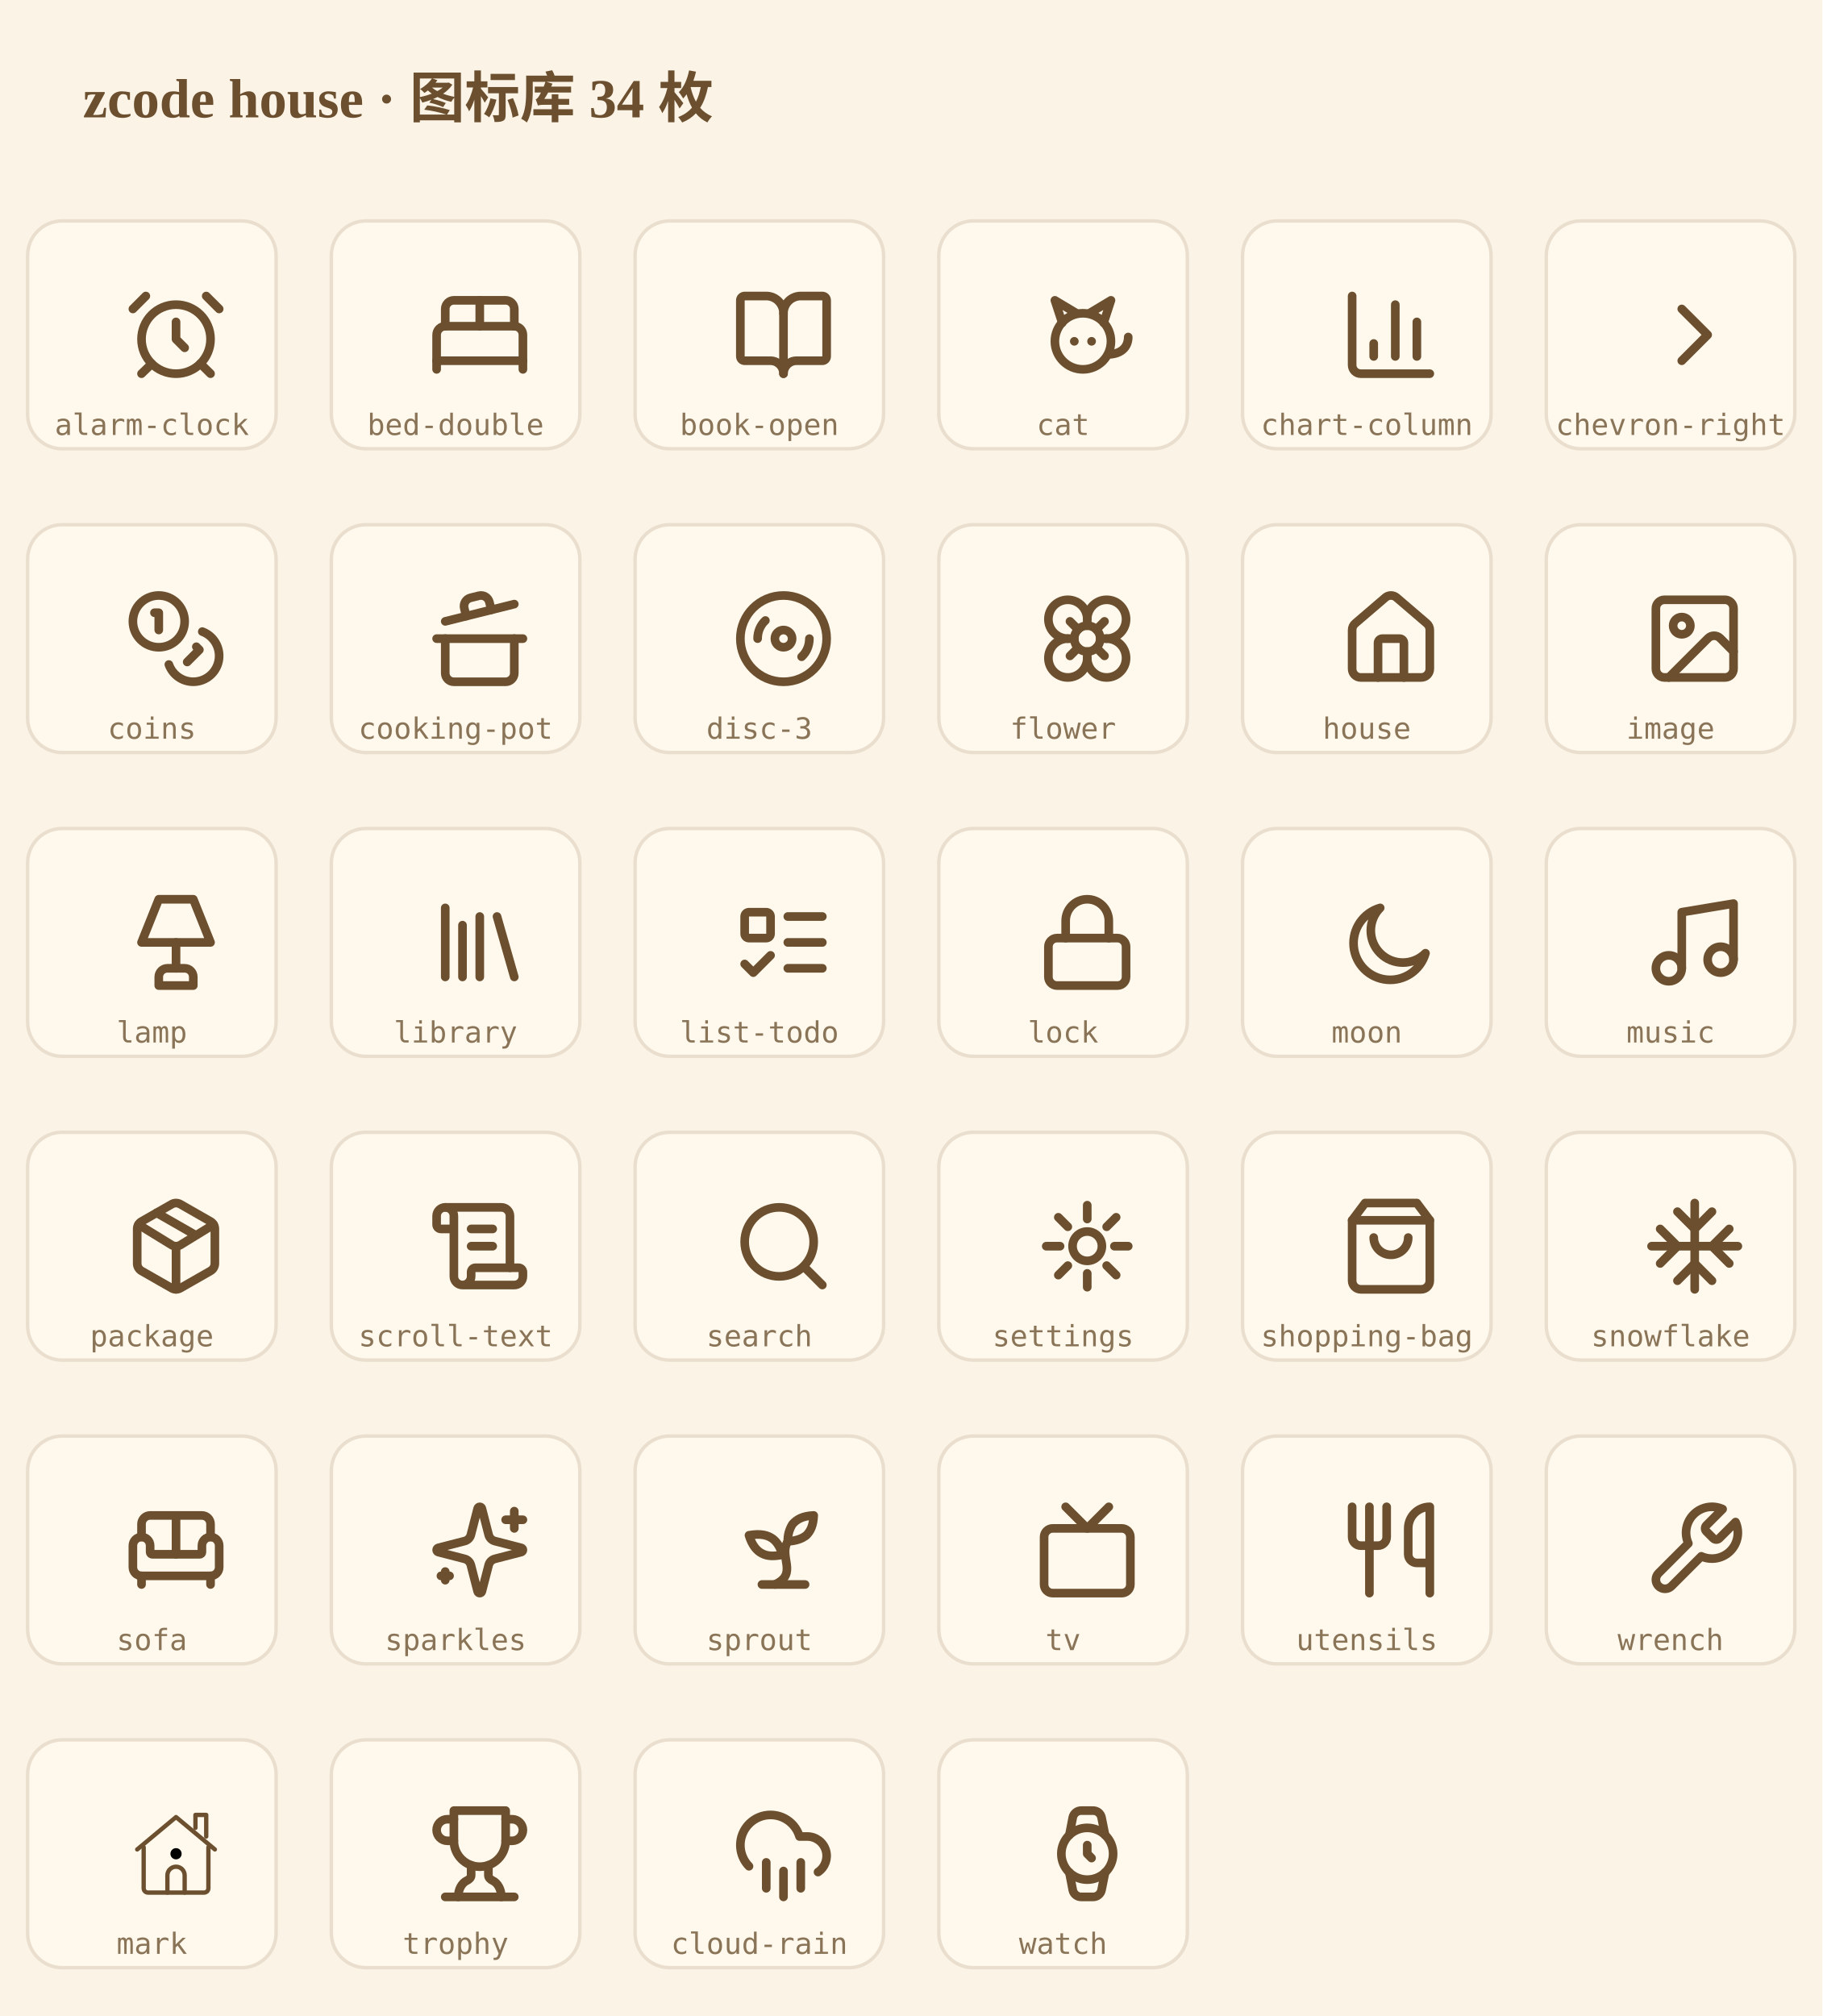
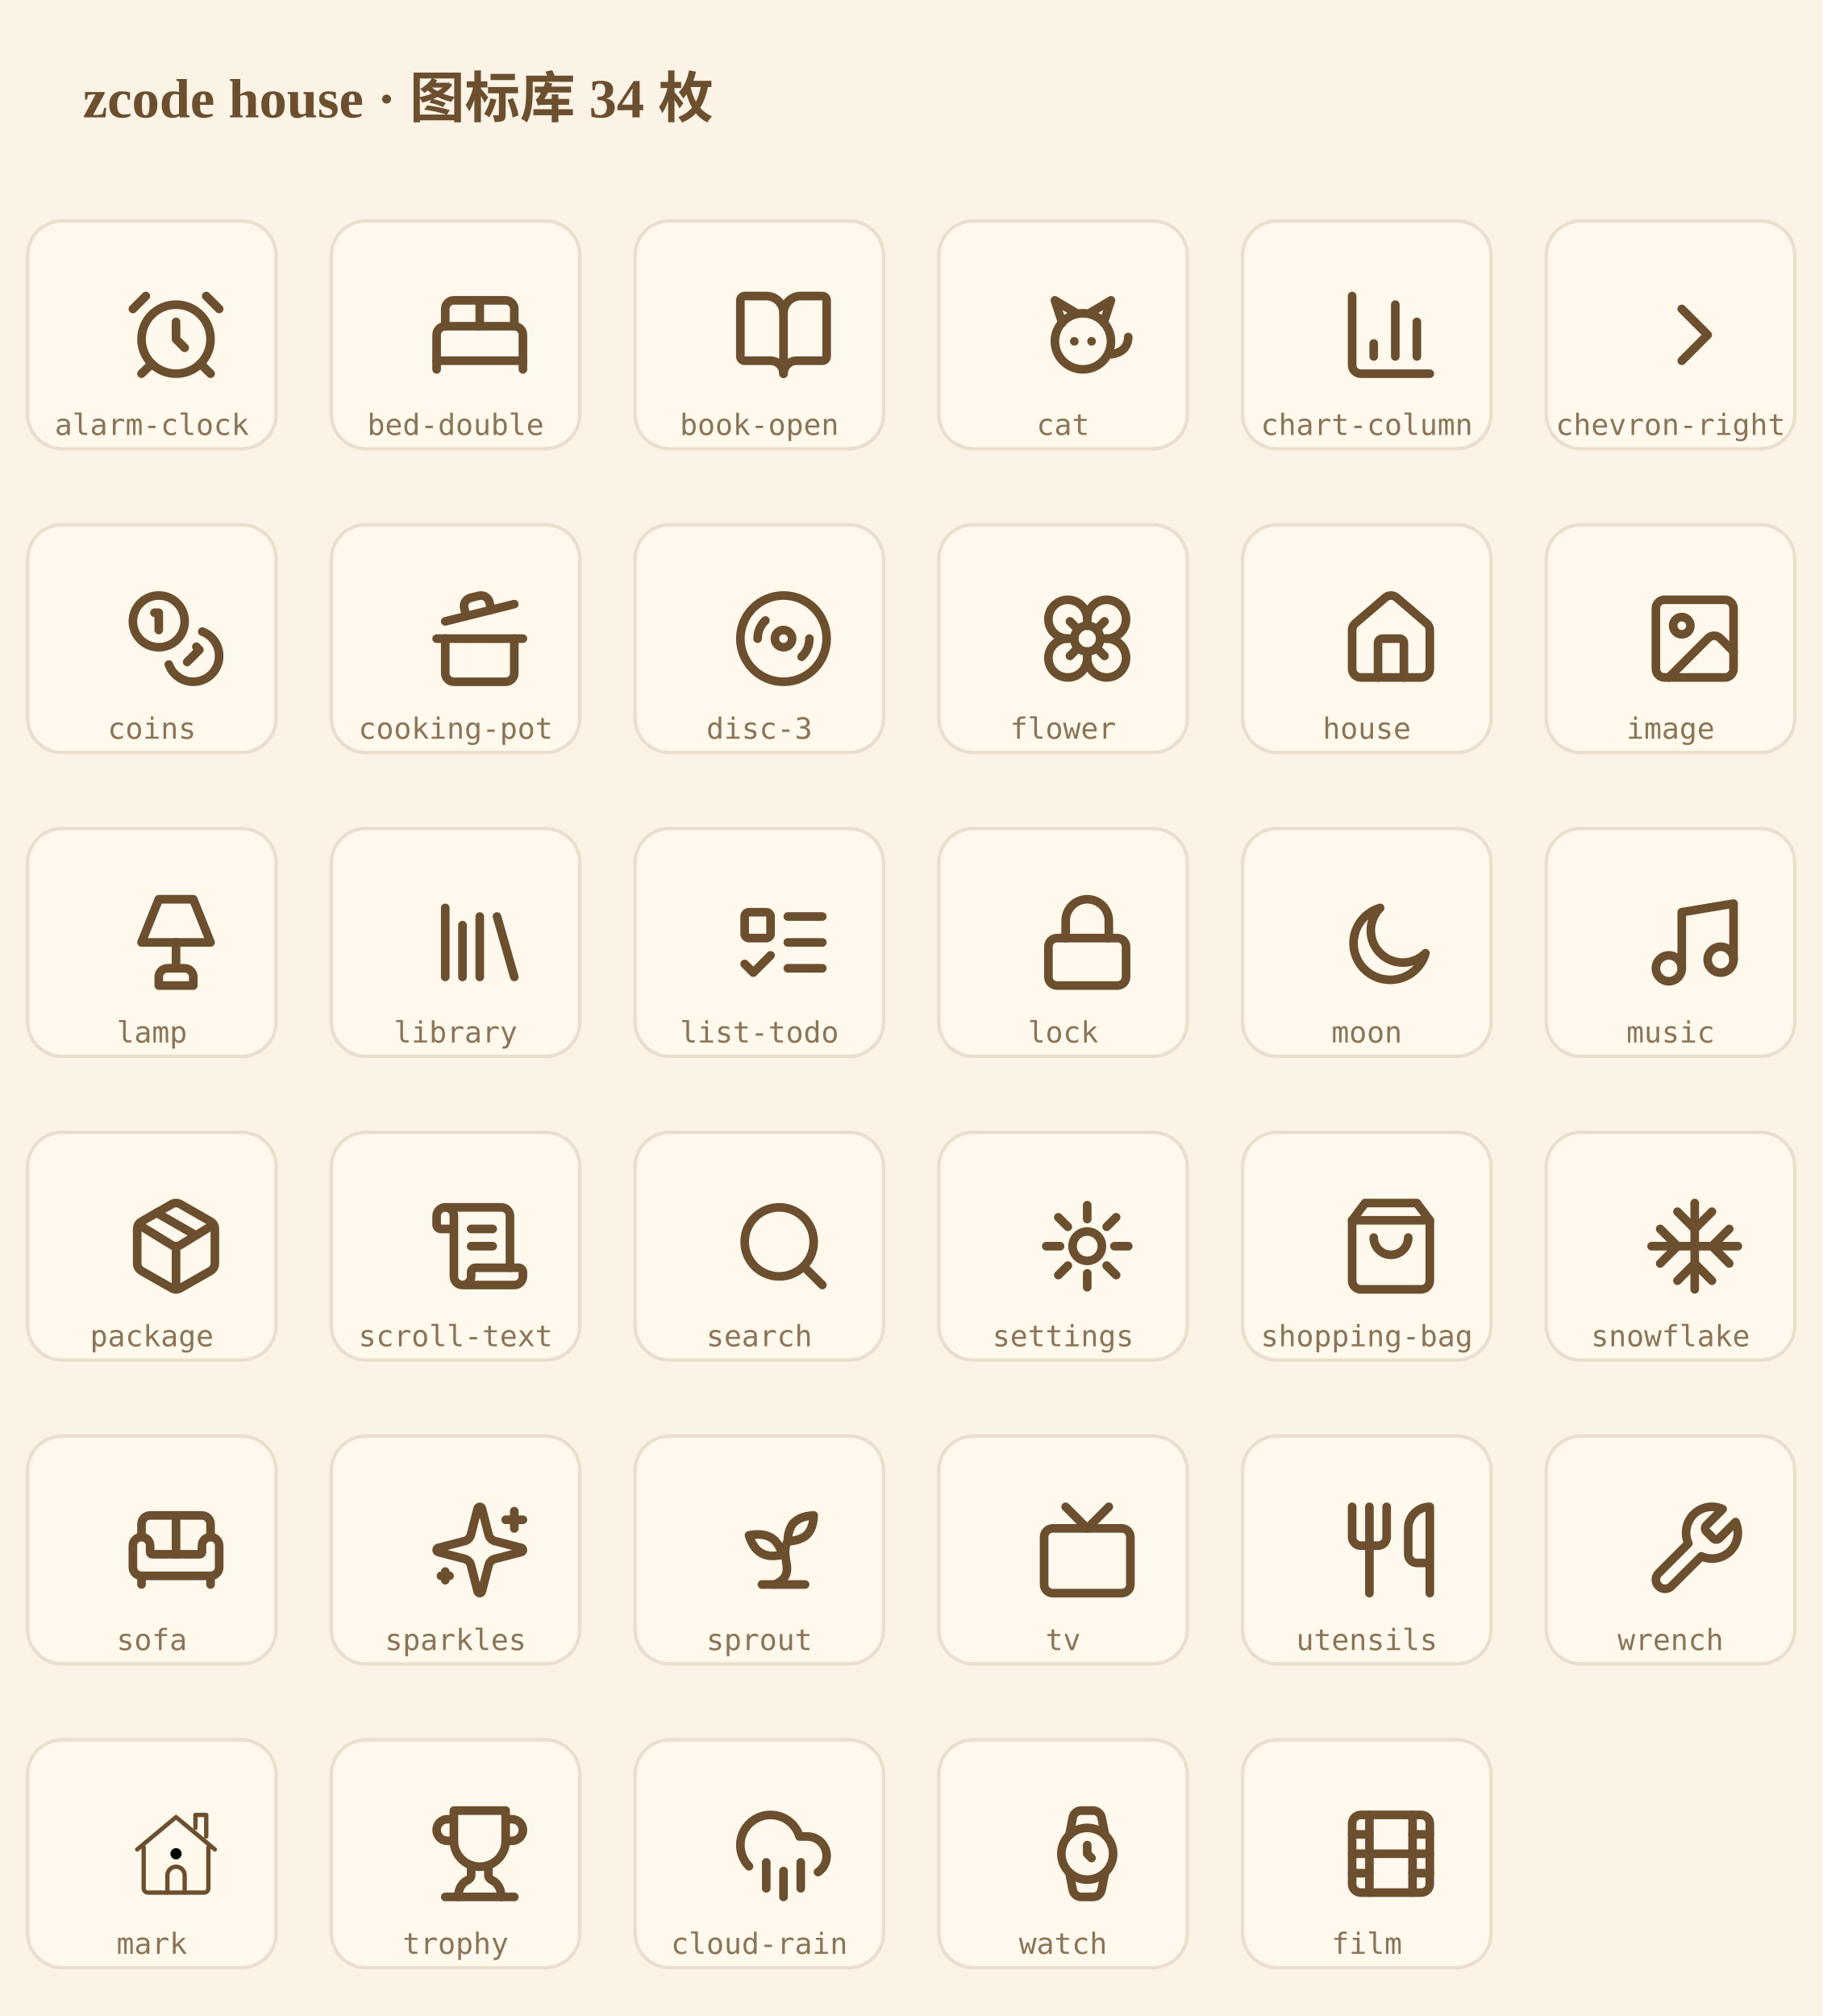
<svg xmlns="http://www.w3.org/2000/svg" viewBox="0 0 528 584" width="528" height="584">
  <rect width="100%" height="100%" fill="#faf3e6" />
  <text x="24" y="34" font-size="16" fill="#6b4f2e" font-weight="bold">zcode house · 图标库 34 枚</text>
  <symbol id="i-alarm-clock" viewBox="0 0 24 24">
    <circle cx="12" cy="13" r="8" />
    <path d="M12 9v4l2 2" />
    <path d="M5 3 2 6" />
    <path d="m22 6-3-3" />
    <path d="M6.38 18.7 4 21" />
    <path d="M17.64 18.67 20 21" />
  </symbol>
  <symbol id="i-bed-double" viewBox="0 0 24 24">
    <path d="M2 20v-8a2 2 0 0 1 2-2h16a2 2 0 0 1 2 2v8" />
    <path d="M4 10V6a2 2 0 0 1 2-2h12a2 2 0 0 1 2 2v4" />
    <path d="M12 4v6" />
    <path d="M2 18h20" />
  </symbol>
  <symbol id="i-book-open" viewBox="0 0 24 24">
    <path d="M12 7v14" />
    <path d="M3 18a1 1 0 0 1-1-1V4a1 1 0 0 1 1-1h5a4 4 0 0 1 4 4 4 4 0 0 1 4-4h5a1 1 0 0 1 1 1v13a1 1 0 0 1-1 1h-6a3 3 0 0 0-3 3 3 3 0 0 0-3-3z" />
  </symbol>
  <symbol id="i-cat" viewBox="0 0 24 24">
    <circle cx="11" cy="13.5" r="6.5" />
    <path d="M6.2 9.2 4.5 4l5 3M15.8 9.2 17.5 4l-5 3" />
    <path d="M9 13.5h.01M13 13.5h.01" />
    <path d="M17.5 16.5c2.8-.3 4-2 4-4" />
  </symbol>
  <symbol id="i-chart-column" viewBox="0 0 24 24">
    <path d="M3 3v16a2 2 0 0 0 2 2h16" />
    <path d="M18 17V9" />
    <path d="M13 17V5" />
    <path d="M8 17v-3" />
  </symbol>
  <symbol id="i-chevron-right" viewBox="0 0 24 24">
    <path d="m9 18 6-6-6-6" />
  </symbol>
  <symbol id="i-coins" viewBox="0 0 24 24">
    <circle cx="8" cy="8" r="6" />
    <path d="M18.09 10.37A6 6 0 1 1 10.34 18" />
    <path d="M7 6h1v4" />
    <path d="m16.71 13.88.7.71-2.82 2.82" />
  </symbol>
  <symbol id="i-cooking-pot" viewBox="0 0 24 24">
    <path d="M2 12h20" />
    <path d="M20 12v8a2 2 0 0 1-2 2H6a2 2 0 0 1-2-2v-8" />
    <path d="m4 8 16-4" />
    <path d="m8.86 6.78-.45-1.81a2 2 0 0 1 1.45-2.43l1.94-.48a2 2 0 0 1 2.43 1.46l.45 1.8" />
  </symbol>
  <symbol id="i-disc-3" viewBox="0 0 24 24">
    <circle cx="12" cy="12" r="10" />
    <path d="M6 12c0-1.7.7-3.2 1.8-4.2" />
    <circle cx="12" cy="12" r="2" />
    <path d="M18 12c0 1.7-.7 3.2-1.8 4.2" />
+   </symbol>
+   <symbol id="i-film" viewBox="0 0 24 24">
+     <rect width="18" height="18" x="3" y="3" rx="2" ry="2" />
+     <path d="M7 3v18" />
+     <path d="M3 7.5h4" />
+     <path d="M3 12h18" />
+     <path d="M3 16.5h4" />
+     <path d="M17 3v18" />
+     <path d="M17 7.5h4" />
+     <path d="M17 16.5h4" />
  </symbol>
  <symbol id="i-flower" viewBox="0 0 24 24">
    <circle cx="12" cy="12" r="3" />
    <path d="M12 16.5A4.5 4.5 0 1 1 7.5 12 4.5 4.5 0 1 1 12 7.5a4.5 4.5 0 1 1 4.5 4.5 4.5 4.5 0 1 1-4.5 4.5" />
    <path d="M12 7.5V9" />
    <path d="M7.5 12H9" />
    <path d="M16.5 12H15" />
    <path d="M12 16.5V15" />
    <path d="m8 8 1.88 1.88" />
    <path d="M14.12 9.88 16 8" />
    <path d="m8 16 1.88-1.88" />
    <path d="M14.12 14.12 16 16" />
  </symbol>
  <symbol id="i-house" viewBox="0 0 24 24">
    <path d="M15 21v-8a1 1 0 0 0-1-1h-4a1 1 0 0 0-1 1v8" />
    <path d="M3 10a2 2 0 0 1 .709-1.528l7-5.999a2 2 0 0 1 2.582 0l7 5.999A2 2 0 0 1 21 10v9a2 2 0 0 1-2 2H5a2 2 0 0 1-2-2z" />
  </symbol>
  <symbol id="i-image" viewBox="0 0 24 24">
    <rect width="18" height="18" x="3" y="3" rx="2" ry="2" />
    <circle cx="9" cy="9" r="2" />
    <path d="m21 15-3.086-3.086a2 2 0 0 0-2.828 0L6 21" />
  </symbol>
  <symbol id="i-lamp" viewBox="0 0 24 24">
    <path d="M8 2h8l4 10H4L8 2Z" />
    <path d="M12 12v6" />
    <path d="M8 22v-2c0-1.1.9-2 2-2h4a2 2 0 0 1 2 2v2H8Z" />
  </symbol>
  <symbol id="i-library" viewBox="0 0 24 24">
    <path d="m16 6 4 14" />
    <path d="M12 6v14" />
    <path d="M8 8v12" />
    <path d="M4 4v16" />
  </symbol>
  <symbol id="i-list-todo" viewBox="0 0 24 24">
    <rect x="3" y="5" width="6" height="6" rx="1" />
    <path d="m3 17 2 2 4-4" />
    <path d="M13 6h8" />
    <path d="M13 12h8" />
    <path d="M13 18h8" />
  </symbol>
  <symbol id="i-lock" viewBox="0 0 24 24">
    <rect width="18" height="11" x="3" y="11" rx="2" ry="2" />
    <path d="M7 11V7a5 5 0 0 1 10 0v4" />
  </symbol>
  <symbol id="i-moon" viewBox="0 0 24 24">
    <path d="M20 14.5A8.5 8.5 0 1 1 9.5 4a7 7 0 0 0 10.5 10.5z" />
  </symbol>
  <symbol id="i-music" viewBox="0 0 24 24">
    <path d="M9 18V5l12-2v13" />
    <circle cx="6" cy="18" r="3" />
    <circle cx="18" cy="16" r="3" />
  </symbol>
  <symbol id="i-package" viewBox="0 0 24 24">
    <path d="M11 21.73a2 2 0 0 0 2 0l7-4A2 2 0 0 0 21 16V8a2 2 0 0 0-1-1.73l-7-4a2 2 0 0 0-2 0l-7 4A2 2 0 0 0 3 8v8a2 2 0 0 0 1 1.73z" />
    <path d="M12 22V12" />
    <path d="m3.3 7 7.703 4.734a2 2 0 0 0 1.994 0L20.7 7" />
    <path d="m7.5 4.27 9 5.15" />
  </symbol>
  <symbol id="i-scroll-text" viewBox="0 0 24 24">
    <path d="M15 12h-5" />
    <path d="M15 8h-5" />
    <path d="M19 17V5a2 2 0 0 0-2-2H4" />
    <path d="M8 21h12a2 2 0 0 0 2-2v-1a1 1 0 0 0-1-1H11a1 1 0 0 0-1 1v1a2 2 0 1 1-4 0V5a2 2 0 1 0-4 0v2a1 1 0 0 0 1 1h3" />
  </symbol>
  <symbol id="i-search" viewBox="0 0 24 24">
    <circle cx="11" cy="11" r="8" />
    <path d="m21 21-4.3-4.3" />
  </symbol>
  <symbol id="i-settings" viewBox="0 0 24 24">
    <circle cx="12" cy="12" r="3.4" />
    <path d="M12 2.5v3.2M12 18.3v3.2M2.5 12h3.2M18.3 12h3.2M5.3 5.3l2.2 2.2M16.5 16.5l2.2 2.2M18.7 5.3l-2.2 2.2M7.5 16.5l-2.2 2.2" />
  </symbol>
  <symbol id="i-shopping-bag" viewBox="0 0 24 24">
    <path d="M6 2 3 6v14a2 2 0 0 0 2 2h14a2 2 0 0 0 2-2V6l-3-4Z" />
    <path d="M3 6h18" />
    <path d="M16 10a4 4 0 0 1-8 0" />
  </symbol>
  <symbol id="i-snowflake" viewBox="0 0 24 24">
    <line x1="2" x2="22" y1="12" y2="12" />
    <line x1="12" x2="12" y1="2" y2="22" />
    <path d="m20 16-4-4 4-4" />
    <path d="m4 8 4 4-4 4" />
    <path d="m16 4-4 4-4-4" />
    <path d="m8 20 4-4 4 4" />
  </symbol>
  <symbol id="i-sofa" viewBox="0 0 24 24">
    <path d="M20 9V6a2 2 0 0 0-2-2H6a2 2 0 0 0-2 2v3" />
    <path d="M2 16a2 2 0 0 0 2 2h16a2 2 0 0 0 2-2v-5a2 2 0 0 0-4 0v1.5a.5.5 0 0 1-.5.5h-11a.5.5 0 0 1-.5-.5V11a2 2 0 0 0-4 0z" />
    <path d="M4 18v2" />
    <path d="M20 18v2" />
    <path d="M12 4v9" />
  </symbol>
  <symbol id="i-sparkles" viewBox="0 0 24 24">
    <path d="M9.937 15.5A2 2 0 0 0 8.5 14.063l-6.135-1.582a.5.5 0 0 1 0-.962L8.5 9.936A2 2 0 0 0 9.937 8.5l1.582-6.135a.5.5 0 0 1 .963 0L14.063 8.5A2 2 0 0 0 15.5 9.937l6.135 1.581a.5.5 0 0 1 0 .964L15.5 14.063a2 2 0 0 0-1.437 1.437l-1.582 6.135a.5.5 0 0 1-.963 0z" />
    <path d="M20 3v4" />
    <path d="M22 5h-4" />
    <path d="M4 17v2" />
    <path d="M5 18H3" />
  </symbol>
  <symbol id="i-sprout" viewBox="0 0 24 24">
    <path d="M7 20h10" />
    <path d="M10 20c5.5-2.5.8-6.4 3-10" />
    <path d="M9.5 9.4c1.1.8 1.8 2.2 2.3 3.7-2 .4-3.5.4-4.8-.3-1.2-.6-2.3-1.9-3-4.2 2.8-.5 4.4 0 5.5.8z" />
    <path d="M14.1 6a7 7 0 0 0-1.1 4c1.9-.1 3.3-.6 4.3-1.4 1-1 1.6-2.3 1.7-4.6-2.7.1-4 1-4.9 2z" />
  </symbol>
  <symbol id="i-tv" viewBox="0 0 24 24">
    <rect width="20" height="15" x="2" y="7" rx="2" ry="2" />
    <polyline points="17 2 12 7 7 2" />
  </symbol>
  <symbol id="i-utensils" viewBox="0 0 24 24">
    <path d="M3 2v7c0 1.1.9 2 2 2h4a2 2 0 0 0 2-2V2" />
    <path d="M7 2v20" />
    <path d="M21 15V2a5 5 0 0 0-5 5v6c0 1.1.9 2 2 2h3Zm0 0v7" />
  </symbol>
  <symbol id="i-wrench" viewBox="0 0 24 24">
    <path d="M14.7 6.3a1 1 0 0 0 0 1.4l1.6 1.6a1 1 0 0 0 1.4 0l3.77-3.77a6 6 0 0 1-7.94 7.94l-6.91 6.91a2.12 2.12 0 0 1-3-3l6.91-6.91a6 6 0 0 1 7.94-7.94l-3.76 3.76z" />
  </symbol>
  <symbol id="i-trophy" viewBox="0 0 24 24">
    <path d="M6 9H4.5a2.5 2.5 0 0 1 0-5H6" />
    <path d="M18 9h1.5a2.5 2.5 0 0 0 0-5H18" />
    <path d="M4 22h16" />
    <path d="M10 14.66V17c0 .55-.47.98-.97 1.21C7.85 18.75 7 20.24 7 22" />
    <path d="M14 14.66V17c0 .55.47.98.97 1.21C16.15 18.75 17 20.24 17 22" />
    <path d="M18 2H6v7a6 6 0 0 0 12 0V2Z" />
  </symbol>
  <symbol id="i-cloud-rain" viewBox="0 0 24 24">
    <path d="M4 14.899A7 7 0 1 1 15.71 8h1.79a4.5 4.5 0 0 1 2.5 8.242" />
    <path d="M16 14v6" />
    <path d="M8 14v6" />
    <path d="M12 16v6" />
  </symbol>
  <symbol id="i-watch" viewBox="0 0 24 24">
    <circle cx="12" cy="12" r="6" />
    <path d="M12 10v2l1 1" />
    <path d="m16.13 7.66-.81-4.05a2 2 0 0 0-2-1.61h-2.68a2 2 0 0 0-2 1.61l-.78 4.05" />
    <path d="m16.13 16.34-.81 4.05a2 2 0 0 1-2 1.61h-2.68a2 2 0 0 1-2-1.61l-.78-4.05" />
  </symbol>
  <symbol id="i-mark" viewBox="0 0 48 44">
    <path d="M6 20 24 5l18 15" />
    <path d="M9 19v19a2 2 0 0 0 2 2h26a2 2 0 0 0 2-2V19" />
    <path d="M33 10V4h5v10" />
    <path d="M20 40v-8a4 4 0 0 1 8 0v8" />
    <circle cx="24" cy="22" r="2.6" style="fill:currentColor;stroke:none" />
  </symbol>
  <g transform="translate(22,74)">
    <rect x="-14" y="-10" width="72" height="66" rx="10" fill="#fff8ec" stroke="#eadfce" />
    <svg x="14" y="8" width="30" height="30" viewBox="0 0 24 24" fill="none" stroke="#6b4f2e" stroke-width="2" stroke-linecap="round" stroke-linejoin="round">
      <use href="#i-alarm-clock" />
    </svg>
    <text x="22" y="52" font-size="8.5" text-anchor="middle" fill="#8a7458" font-family="Consolas,monospace">alarm-clock</text>
  </g>
  <g transform="translate(110,74)">
    <rect x="-14" y="-10" width="72" height="66" rx="10" fill="#fff8ec" stroke="#eadfce" />
    <svg x="14" y="8" width="30" height="30" viewBox="0 0 24 24" fill="none" stroke="#6b4f2e" stroke-width="2" stroke-linecap="round" stroke-linejoin="round">
      <use href="#i-bed-double" />
    </svg>
    <text x="22" y="52" font-size="8.5" text-anchor="middle" fill="#8a7458" font-family="Consolas,monospace">bed-double</text>
  </g>
  <g transform="translate(198,74)">
    <rect x="-14" y="-10" width="72" height="66" rx="10" fill="#fff8ec" stroke="#eadfce" />
    <svg x="14" y="8" width="30" height="30" viewBox="0 0 24 24" fill="none" stroke="#6b4f2e" stroke-width="2" stroke-linecap="round" stroke-linejoin="round">
      <use href="#i-book-open" />
    </svg>
    <text x="22" y="52" font-size="8.5" text-anchor="middle" fill="#8a7458" font-family="Consolas,monospace">book-open</text>
  </g>
  <g transform="translate(286,74)">
    <rect x="-14" y="-10" width="72" height="66" rx="10" fill="#fff8ec" stroke="#eadfce" />
    <svg x="14" y="8" width="30" height="30" viewBox="0 0 24 24" fill="none" stroke="#6b4f2e" stroke-width="2" stroke-linecap="round" stroke-linejoin="round">
      <use href="#i-cat" />
    </svg>
    <text x="22" y="52" font-size="8.5" text-anchor="middle" fill="#8a7458" font-family="Consolas,monospace">cat</text>
  </g>
  <g transform="translate(374,74)">
    <rect x="-14" y="-10" width="72" height="66" rx="10" fill="#fff8ec" stroke="#eadfce" />
    <svg x="14" y="8" width="30" height="30" viewBox="0 0 24 24" fill="none" stroke="#6b4f2e" stroke-width="2" stroke-linecap="round" stroke-linejoin="round">
      <use href="#i-chart-column" />
    </svg>
    <text x="22" y="52" font-size="8.5" text-anchor="middle" fill="#8a7458" font-family="Consolas,monospace">chart-column</text>
  </g>
  <g transform="translate(462,74)">
    <rect x="-14" y="-10" width="72" height="66" rx="10" fill="#fff8ec" stroke="#eadfce" />
    <svg x="14" y="8" width="30" height="30" viewBox="0 0 24 24" fill="none" stroke="#6b4f2e" stroke-width="2" stroke-linecap="round" stroke-linejoin="round">
      <use href="#i-chevron-right" />
    </svg>
    <text x="22" y="52" font-size="8.5" text-anchor="middle" fill="#8a7458" font-family="Consolas,monospace">chevron-right</text>
  </g>
  <g transform="translate(22,162)">
    <rect x="-14" y="-10" width="72" height="66" rx="10" fill="#fff8ec" stroke="#eadfce" />
    <svg x="14" y="8" width="30" height="30" viewBox="0 0 24 24" fill="none" stroke="#6b4f2e" stroke-width="2" stroke-linecap="round" stroke-linejoin="round">
      <use href="#i-coins" />
    </svg>
    <text x="22" y="52" font-size="8.5" text-anchor="middle" fill="#8a7458" font-family="Consolas,monospace">coins</text>
  </g>
  <g transform="translate(110,162)">
    <rect x="-14" y="-10" width="72" height="66" rx="10" fill="#fff8ec" stroke="#eadfce" />
    <svg x="14" y="8" width="30" height="30" viewBox="0 0 24 24" fill="none" stroke="#6b4f2e" stroke-width="2" stroke-linecap="round" stroke-linejoin="round">
      <use href="#i-cooking-pot" />
    </svg>
    <text x="22" y="52" font-size="8.5" text-anchor="middle" fill="#8a7458" font-family="Consolas,monospace">cooking-pot</text>
  </g>
  <g transform="translate(198,162)">
    <rect x="-14" y="-10" width="72" height="66" rx="10" fill="#fff8ec" stroke="#eadfce" />
    <svg x="14" y="8" width="30" height="30" viewBox="0 0 24 24" fill="none" stroke="#6b4f2e" stroke-width="2" stroke-linecap="round" stroke-linejoin="round">
      <use href="#i-disc-3" />
    </svg>
    <text x="22" y="52" font-size="8.5" text-anchor="middle" fill="#8a7458" font-family="Consolas,monospace">disc-3</text>
  </g>
  <g transform="translate(286,162)">
    <rect x="-14" y="-10" width="72" height="66" rx="10" fill="#fff8ec" stroke="#eadfce" />
    <svg x="14" y="8" width="30" height="30" viewBox="0 0 24 24" fill="none" stroke="#6b4f2e" stroke-width="2" stroke-linecap="round" stroke-linejoin="round">
      <use href="#i-flower" />
    </svg>
    <text x="22" y="52" font-size="8.5" text-anchor="middle" fill="#8a7458" font-family="Consolas,monospace">flower</text>
  </g>
  <g transform="translate(374,162)">
    <rect x="-14" y="-10" width="72" height="66" rx="10" fill="#fff8ec" stroke="#eadfce" />
    <svg x="14" y="8" width="30" height="30" viewBox="0 0 24 24" fill="none" stroke="#6b4f2e" stroke-width="2" stroke-linecap="round" stroke-linejoin="round">
      <use href="#i-house" />
    </svg>
    <text x="22" y="52" font-size="8.5" text-anchor="middle" fill="#8a7458" font-family="Consolas,monospace">house</text>
  </g>
  <g transform="translate(462,162)">
    <rect x="-14" y="-10" width="72" height="66" rx="10" fill="#fff8ec" stroke="#eadfce" />
    <svg x="14" y="8" width="30" height="30" viewBox="0 0 24 24" fill="none" stroke="#6b4f2e" stroke-width="2" stroke-linecap="round" stroke-linejoin="round">
      <use href="#i-image" />
    </svg>
    <text x="22" y="52" font-size="8.5" text-anchor="middle" fill="#8a7458" font-family="Consolas,monospace">image</text>
  </g>
  <g transform="translate(22,250)">
    <rect x="-14" y="-10" width="72" height="66" rx="10" fill="#fff8ec" stroke="#eadfce" />
    <svg x="14" y="8" width="30" height="30" viewBox="0 0 24 24" fill="none" stroke="#6b4f2e" stroke-width="2" stroke-linecap="round" stroke-linejoin="round">
      <use href="#i-lamp" />
    </svg>
    <text x="22" y="52" font-size="8.5" text-anchor="middle" fill="#8a7458" font-family="Consolas,monospace">lamp</text>
  </g>
  <g transform="translate(110,250)">
    <rect x="-14" y="-10" width="72" height="66" rx="10" fill="#fff8ec" stroke="#eadfce" />
    <svg x="14" y="8" width="30" height="30" viewBox="0 0 24 24" fill="none" stroke="#6b4f2e" stroke-width="2" stroke-linecap="round" stroke-linejoin="round">
      <use href="#i-library" />
    </svg>
    <text x="22" y="52" font-size="8.5" text-anchor="middle" fill="#8a7458" font-family="Consolas,monospace">library</text>
  </g>
  <g transform="translate(198,250)">
    <rect x="-14" y="-10" width="72" height="66" rx="10" fill="#fff8ec" stroke="#eadfce" />
    <svg x="14" y="8" width="30" height="30" viewBox="0 0 24 24" fill="none" stroke="#6b4f2e" stroke-width="2" stroke-linecap="round" stroke-linejoin="round">
      <use href="#i-list-todo" />
    </svg>
    <text x="22" y="52" font-size="8.5" text-anchor="middle" fill="#8a7458" font-family="Consolas,monospace">list-todo</text>
  </g>
  <g transform="translate(286,250)">
    <rect x="-14" y="-10" width="72" height="66" rx="10" fill="#fff8ec" stroke="#eadfce" />
    <svg x="14" y="8" width="30" height="30" viewBox="0 0 24 24" fill="none" stroke="#6b4f2e" stroke-width="2" stroke-linecap="round" stroke-linejoin="round">
      <use href="#i-lock" />
    </svg>
    <text x="22" y="52" font-size="8.5" text-anchor="middle" fill="#8a7458" font-family="Consolas,monospace">lock</text>
  </g>
  <g transform="translate(374,250)">
    <rect x="-14" y="-10" width="72" height="66" rx="10" fill="#fff8ec" stroke="#eadfce" />
    <svg x="14" y="8" width="30" height="30" viewBox="0 0 24 24" fill="none" stroke="#6b4f2e" stroke-width="2" stroke-linecap="round" stroke-linejoin="round">
      <use href="#i-moon" />
    </svg>
    <text x="22" y="52" font-size="8.5" text-anchor="middle" fill="#8a7458" font-family="Consolas,monospace">moon</text>
  </g>
  <g transform="translate(462,250)">
    <rect x="-14" y="-10" width="72" height="66" rx="10" fill="#fff8ec" stroke="#eadfce" />
    <svg x="14" y="8" width="30" height="30" viewBox="0 0 24 24" fill="none" stroke="#6b4f2e" stroke-width="2" stroke-linecap="round" stroke-linejoin="round">
      <use href="#i-music" />
    </svg>
    <text x="22" y="52" font-size="8.5" text-anchor="middle" fill="#8a7458" font-family="Consolas,monospace">music</text>
  </g>
  <g transform="translate(22,338)">
    <rect x="-14" y="-10" width="72" height="66" rx="10" fill="#fff8ec" stroke="#eadfce" />
    <svg x="14" y="8" width="30" height="30" viewBox="0 0 24 24" fill="none" stroke="#6b4f2e" stroke-width="2" stroke-linecap="round" stroke-linejoin="round">
      <use href="#i-package" />
    </svg>
    <text x="22" y="52" font-size="8.5" text-anchor="middle" fill="#8a7458" font-family="Consolas,monospace">package</text>
  </g>
  <g transform="translate(110,338)">
    <rect x="-14" y="-10" width="72" height="66" rx="10" fill="#fff8ec" stroke="#eadfce" />
    <svg x="14" y="8" width="30" height="30" viewBox="0 0 24 24" fill="none" stroke="#6b4f2e" stroke-width="2" stroke-linecap="round" stroke-linejoin="round">
      <use href="#i-scroll-text" />
    </svg>
    <text x="22" y="52" font-size="8.5" text-anchor="middle" fill="#8a7458" font-family="Consolas,monospace">scroll-text</text>
  </g>
  <g transform="translate(198,338)">
    <rect x="-14" y="-10" width="72" height="66" rx="10" fill="#fff8ec" stroke="#eadfce" />
    <svg x="14" y="8" width="30" height="30" viewBox="0 0 24 24" fill="none" stroke="#6b4f2e" stroke-width="2" stroke-linecap="round" stroke-linejoin="round">
      <use href="#i-search" />
    </svg>
    <text x="22" y="52" font-size="8.5" text-anchor="middle" fill="#8a7458" font-family="Consolas,monospace">search</text>
  </g>
  <g transform="translate(286,338)">
    <rect x="-14" y="-10" width="72" height="66" rx="10" fill="#fff8ec" stroke="#eadfce" />
    <svg x="14" y="8" width="30" height="30" viewBox="0 0 24 24" fill="none" stroke="#6b4f2e" stroke-width="2" stroke-linecap="round" stroke-linejoin="round">
      <use href="#i-settings" />
    </svg>
    <text x="22" y="52" font-size="8.5" text-anchor="middle" fill="#8a7458" font-family="Consolas,monospace">settings</text>
  </g>
  <g transform="translate(374,338)">
    <rect x="-14" y="-10" width="72" height="66" rx="10" fill="#fff8ec" stroke="#eadfce" />
    <svg x="14" y="8" width="30" height="30" viewBox="0 0 24 24" fill="none" stroke="#6b4f2e" stroke-width="2" stroke-linecap="round" stroke-linejoin="round">
      <use href="#i-shopping-bag" />
    </svg>
    <text x="22" y="52" font-size="8.5" text-anchor="middle" fill="#8a7458" font-family="Consolas,monospace">shopping-bag</text>
  </g>
  <g transform="translate(462,338)">
    <rect x="-14" y="-10" width="72" height="66" rx="10" fill="#fff8ec" stroke="#eadfce" />
    <svg x="14" y="8" width="30" height="30" viewBox="0 0 24 24" fill="none" stroke="#6b4f2e" stroke-width="2" stroke-linecap="round" stroke-linejoin="round">
      <use href="#i-snowflake" />
    </svg>
    <text x="22" y="52" font-size="8.5" text-anchor="middle" fill="#8a7458" font-family="Consolas,monospace">snowflake</text>
  </g>
  <g transform="translate(22,426)">
    <rect x="-14" y="-10" width="72" height="66" rx="10" fill="#fff8ec" stroke="#eadfce" />
    <svg x="14" y="8" width="30" height="30" viewBox="0 0 24 24" fill="none" stroke="#6b4f2e" stroke-width="2" stroke-linecap="round" stroke-linejoin="round">
      <use href="#i-sofa" />
    </svg>
    <text x="22" y="52" font-size="8.5" text-anchor="middle" fill="#8a7458" font-family="Consolas,monospace">sofa</text>
  </g>
  <g transform="translate(110,426)">
    <rect x="-14" y="-10" width="72" height="66" rx="10" fill="#fff8ec" stroke="#eadfce" />
    <svg x="14" y="8" width="30" height="30" viewBox="0 0 24 24" fill="none" stroke="#6b4f2e" stroke-width="2" stroke-linecap="round" stroke-linejoin="round">
      <use href="#i-sparkles" />
    </svg>
    <text x="22" y="52" font-size="8.5" text-anchor="middle" fill="#8a7458" font-family="Consolas,monospace">sparkles</text>
  </g>
  <g transform="translate(198,426)">
    <rect x="-14" y="-10" width="72" height="66" rx="10" fill="#fff8ec" stroke="#eadfce" />
    <svg x="14" y="8" width="30" height="30" viewBox="0 0 24 24" fill="none" stroke="#6b4f2e" stroke-width="2" stroke-linecap="round" stroke-linejoin="round">
      <use href="#i-sprout" />
    </svg>
    <text x="22" y="52" font-size="8.5" text-anchor="middle" fill="#8a7458" font-family="Consolas,monospace">sprout</text>
  </g>
  <g transform="translate(286,426)">
    <rect x="-14" y="-10" width="72" height="66" rx="10" fill="#fff8ec" stroke="#eadfce" />
    <svg x="14" y="8" width="30" height="30" viewBox="0 0 24 24" fill="none" stroke="#6b4f2e" stroke-width="2" stroke-linecap="round" stroke-linejoin="round">
      <use href="#i-tv" />
    </svg>
    <text x="22" y="52" font-size="8.5" text-anchor="middle" fill="#8a7458" font-family="Consolas,monospace">tv</text>
  </g>
  <g transform="translate(374,426)">
    <rect x="-14" y="-10" width="72" height="66" rx="10" fill="#fff8ec" stroke="#eadfce" />
    <svg x="14" y="8" width="30" height="30" viewBox="0 0 24 24" fill="none" stroke="#6b4f2e" stroke-width="2" stroke-linecap="round" stroke-linejoin="round">
      <use href="#i-utensils" />
    </svg>
    <text x="22" y="52" font-size="8.5" text-anchor="middle" fill="#8a7458" font-family="Consolas,monospace">utensils</text>
  </g>
  <g transform="translate(462,426)">
    <rect x="-14" y="-10" width="72" height="66" rx="10" fill="#fff8ec" stroke="#eadfce" />
    <svg x="14" y="8" width="30" height="30" viewBox="0 0 24 24" fill="none" stroke="#6b4f2e" stroke-width="2" stroke-linecap="round" stroke-linejoin="round">
      <use href="#i-wrench" />
    </svg>
    <text x="22" y="52" font-size="8.5" text-anchor="middle" fill="#8a7458" font-family="Consolas,monospace">wrench</text>
  </g>
  <g transform="translate(22,514)">
    <rect x="-14" y="-10" width="72" height="66" rx="10" fill="#fff8ec" stroke="#eadfce" />
    <svg x="14" y="8" width="30" height="30" viewBox="0 0 24 24" fill="none" stroke="#6b4f2e" stroke-width="2" stroke-linecap="round" stroke-linejoin="round">
      <use href="#i-mark" />
    </svg>
    <text x="22" y="52" font-size="8.5" text-anchor="middle" fill="#8a7458" font-family="Consolas,monospace">mark</text>
  </g>
  <g transform="translate(110,514)">
    <rect x="-14" y="-10" width="72" height="66" rx="10" fill="#fff8ec" stroke="#eadfce" />
    <svg x="14" y="8" width="30" height="30" viewBox="0 0 24 24" fill="none" stroke="#6b4f2e" stroke-width="2" stroke-linecap="round" stroke-linejoin="round">
      <use href="#i-trophy" />
    </svg>
    <text x="22" y="52" font-size="8.5" text-anchor="middle" fill="#8a7458" font-family="Consolas,monospace">trophy</text>
  </g>
  <g transform="translate(198,514)">
    <rect x="-14" y="-10" width="72" height="66" rx="10" fill="#fff8ec" stroke="#eadfce" />
    <svg x="14" y="8" width="30" height="30" viewBox="0 0 24 24" fill="none" stroke="#6b4f2e" stroke-width="2" stroke-linecap="round" stroke-linejoin="round">
      <use href="#i-cloud-rain" />
    </svg>
    <text x="22" y="52" font-size="8.5" text-anchor="middle" fill="#8a7458" font-family="Consolas,monospace">cloud-rain</text>
  </g>
+   <g transform="translate(374,514)">
+     <rect x="-14" y="-10" width="72" height="66" rx="10" fill="#fff8ec" stroke="#eadfce" />
+     <svg x="14" y="8" width="30" height="30" viewBox="0 0 24 24" fill="none" stroke="#6b4f2e" stroke-width="2" stroke-linecap="round" stroke-linejoin="round">
+       <use href="#i-film" />
+     </svg>
+     <text x="22" y="52" font-size="8.5" text-anchor="middle" fill="#8a7458" font-family="Consolas,monospace">film</text>
+   </g>
  <g transform="translate(286,514)">
    <rect x="-14" y="-10" width="72" height="66" rx="10" fill="#fff8ec" stroke="#eadfce" />
    <svg x="14" y="8" width="30" height="30" viewBox="0 0 24 24" fill="none" stroke="#6b4f2e" stroke-width="2" stroke-linecap="round" stroke-linejoin="round">
      <use href="#i-watch" />
    </svg>
    <text x="22" y="52" font-size="8.5" text-anchor="middle" fill="#8a7458" font-family="Consolas,monospace">watch</text>
  </g>
</svg>
